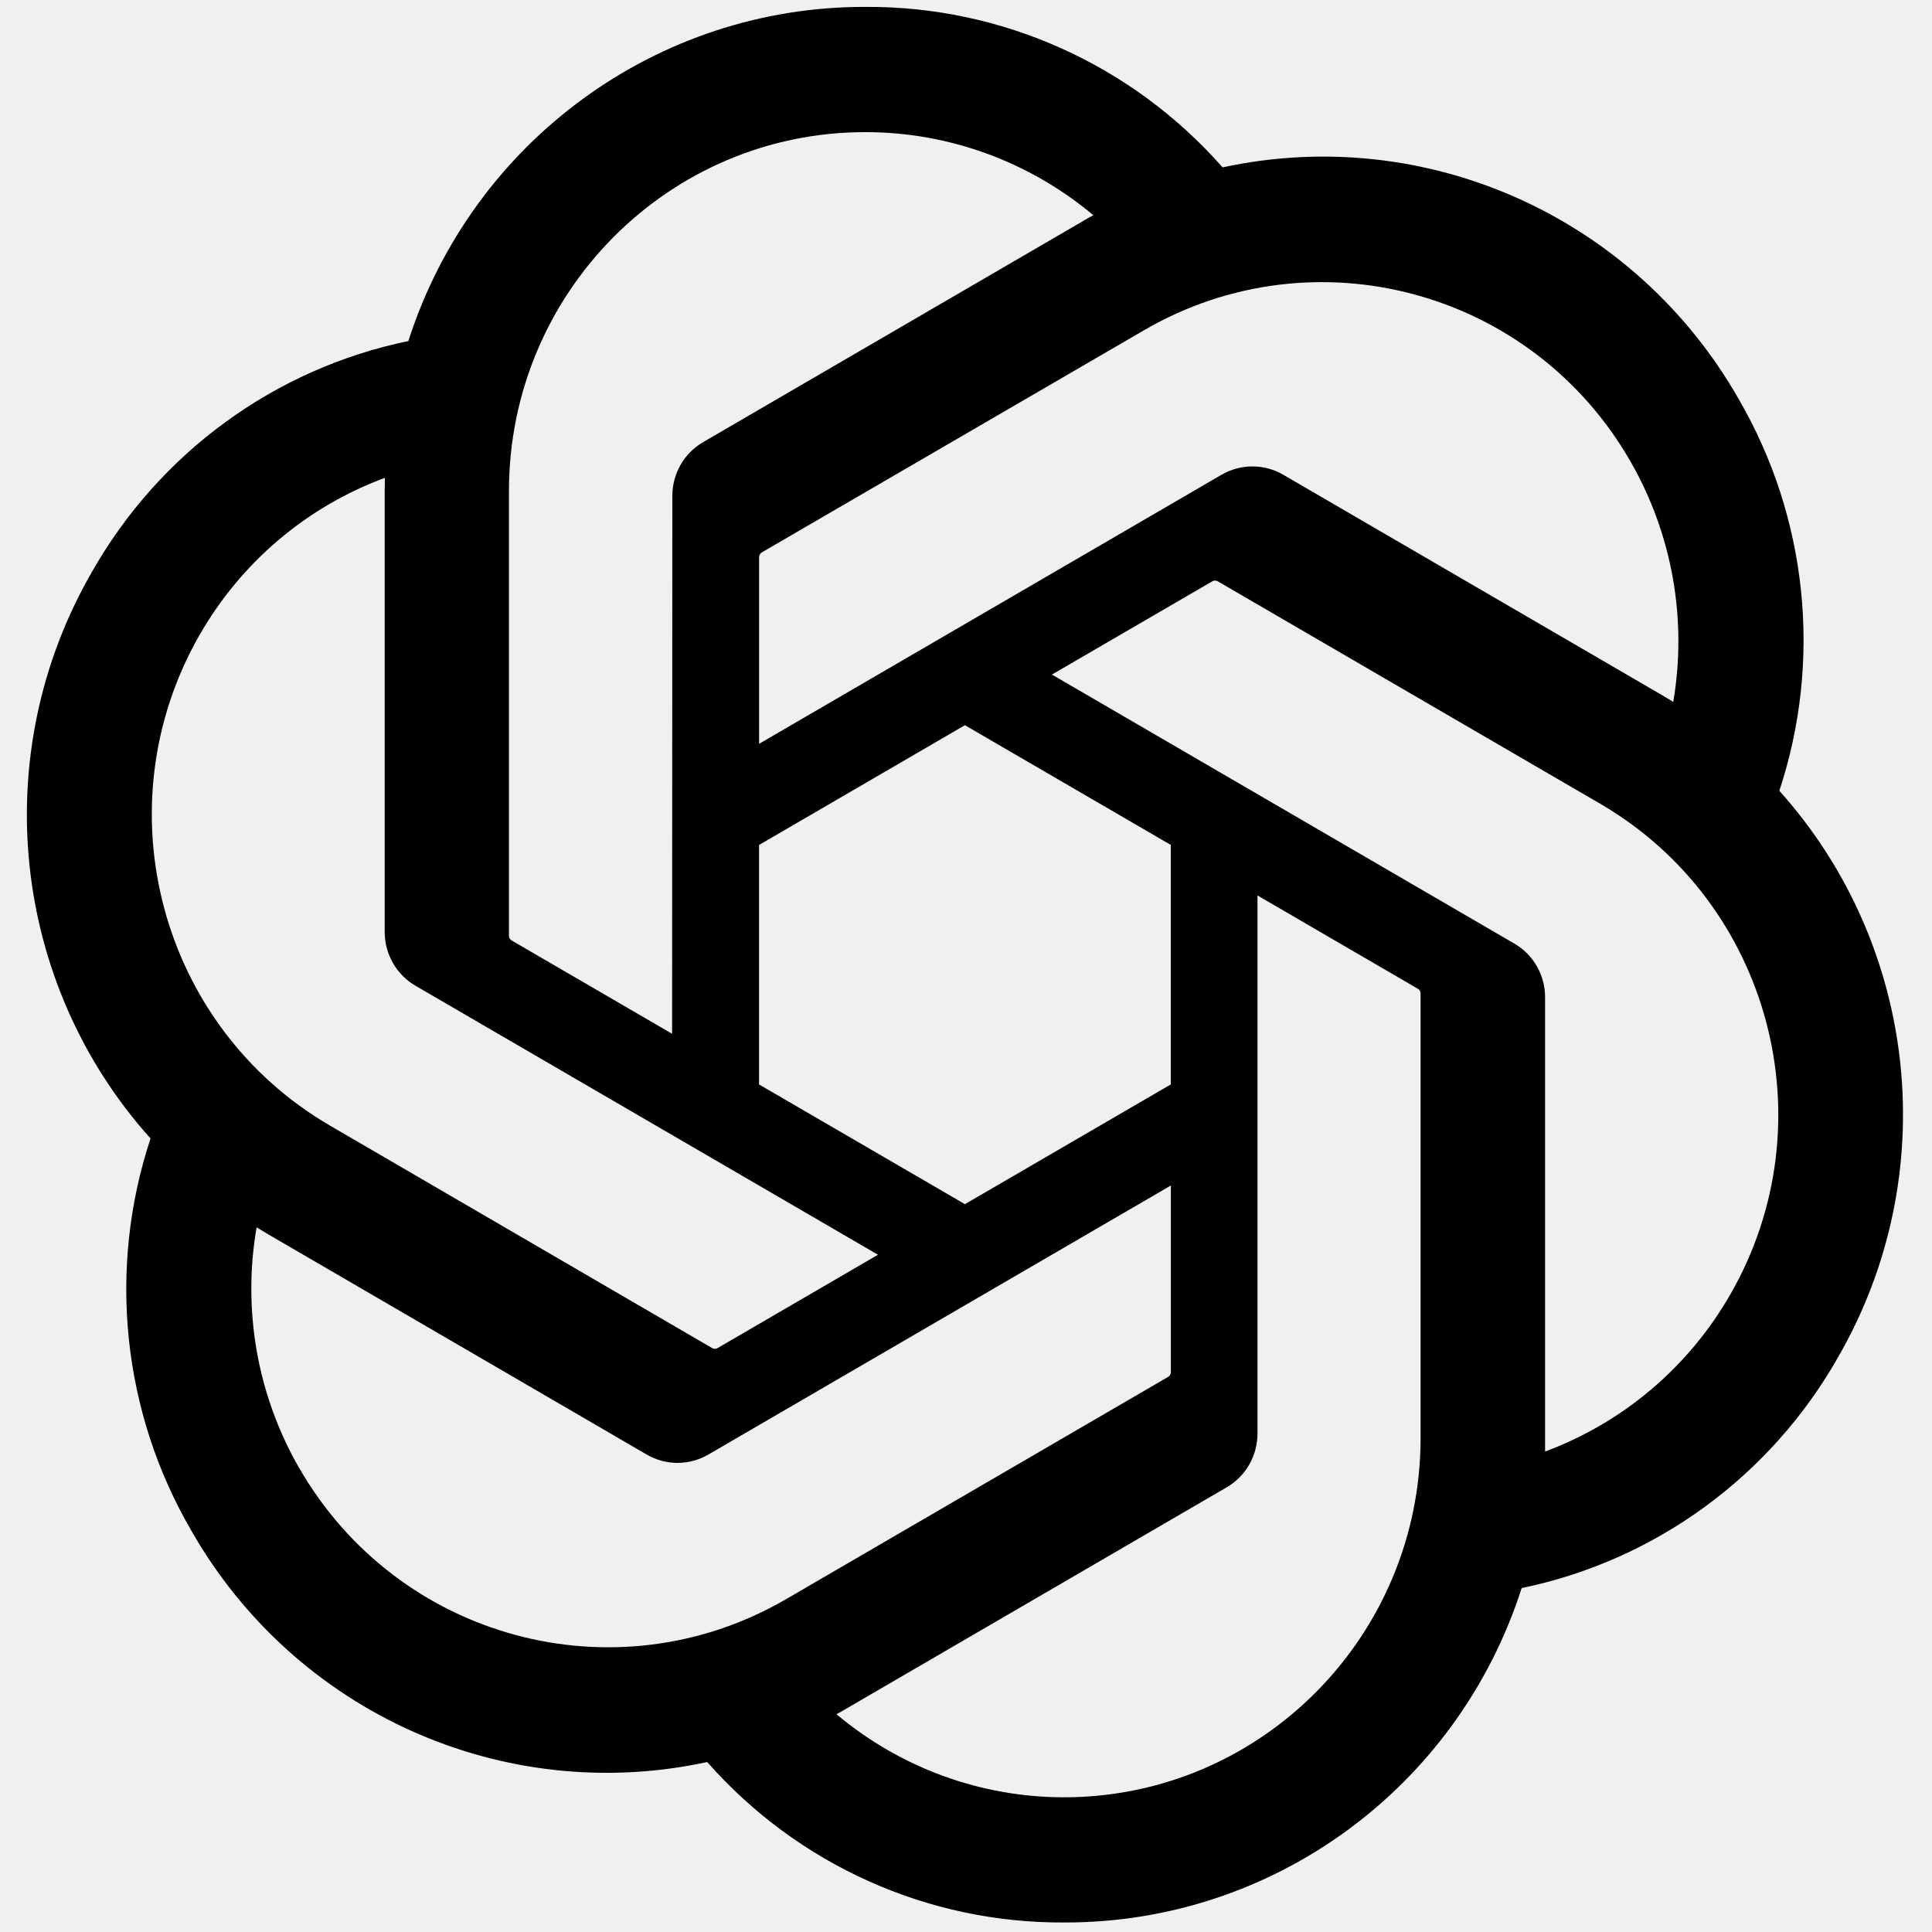
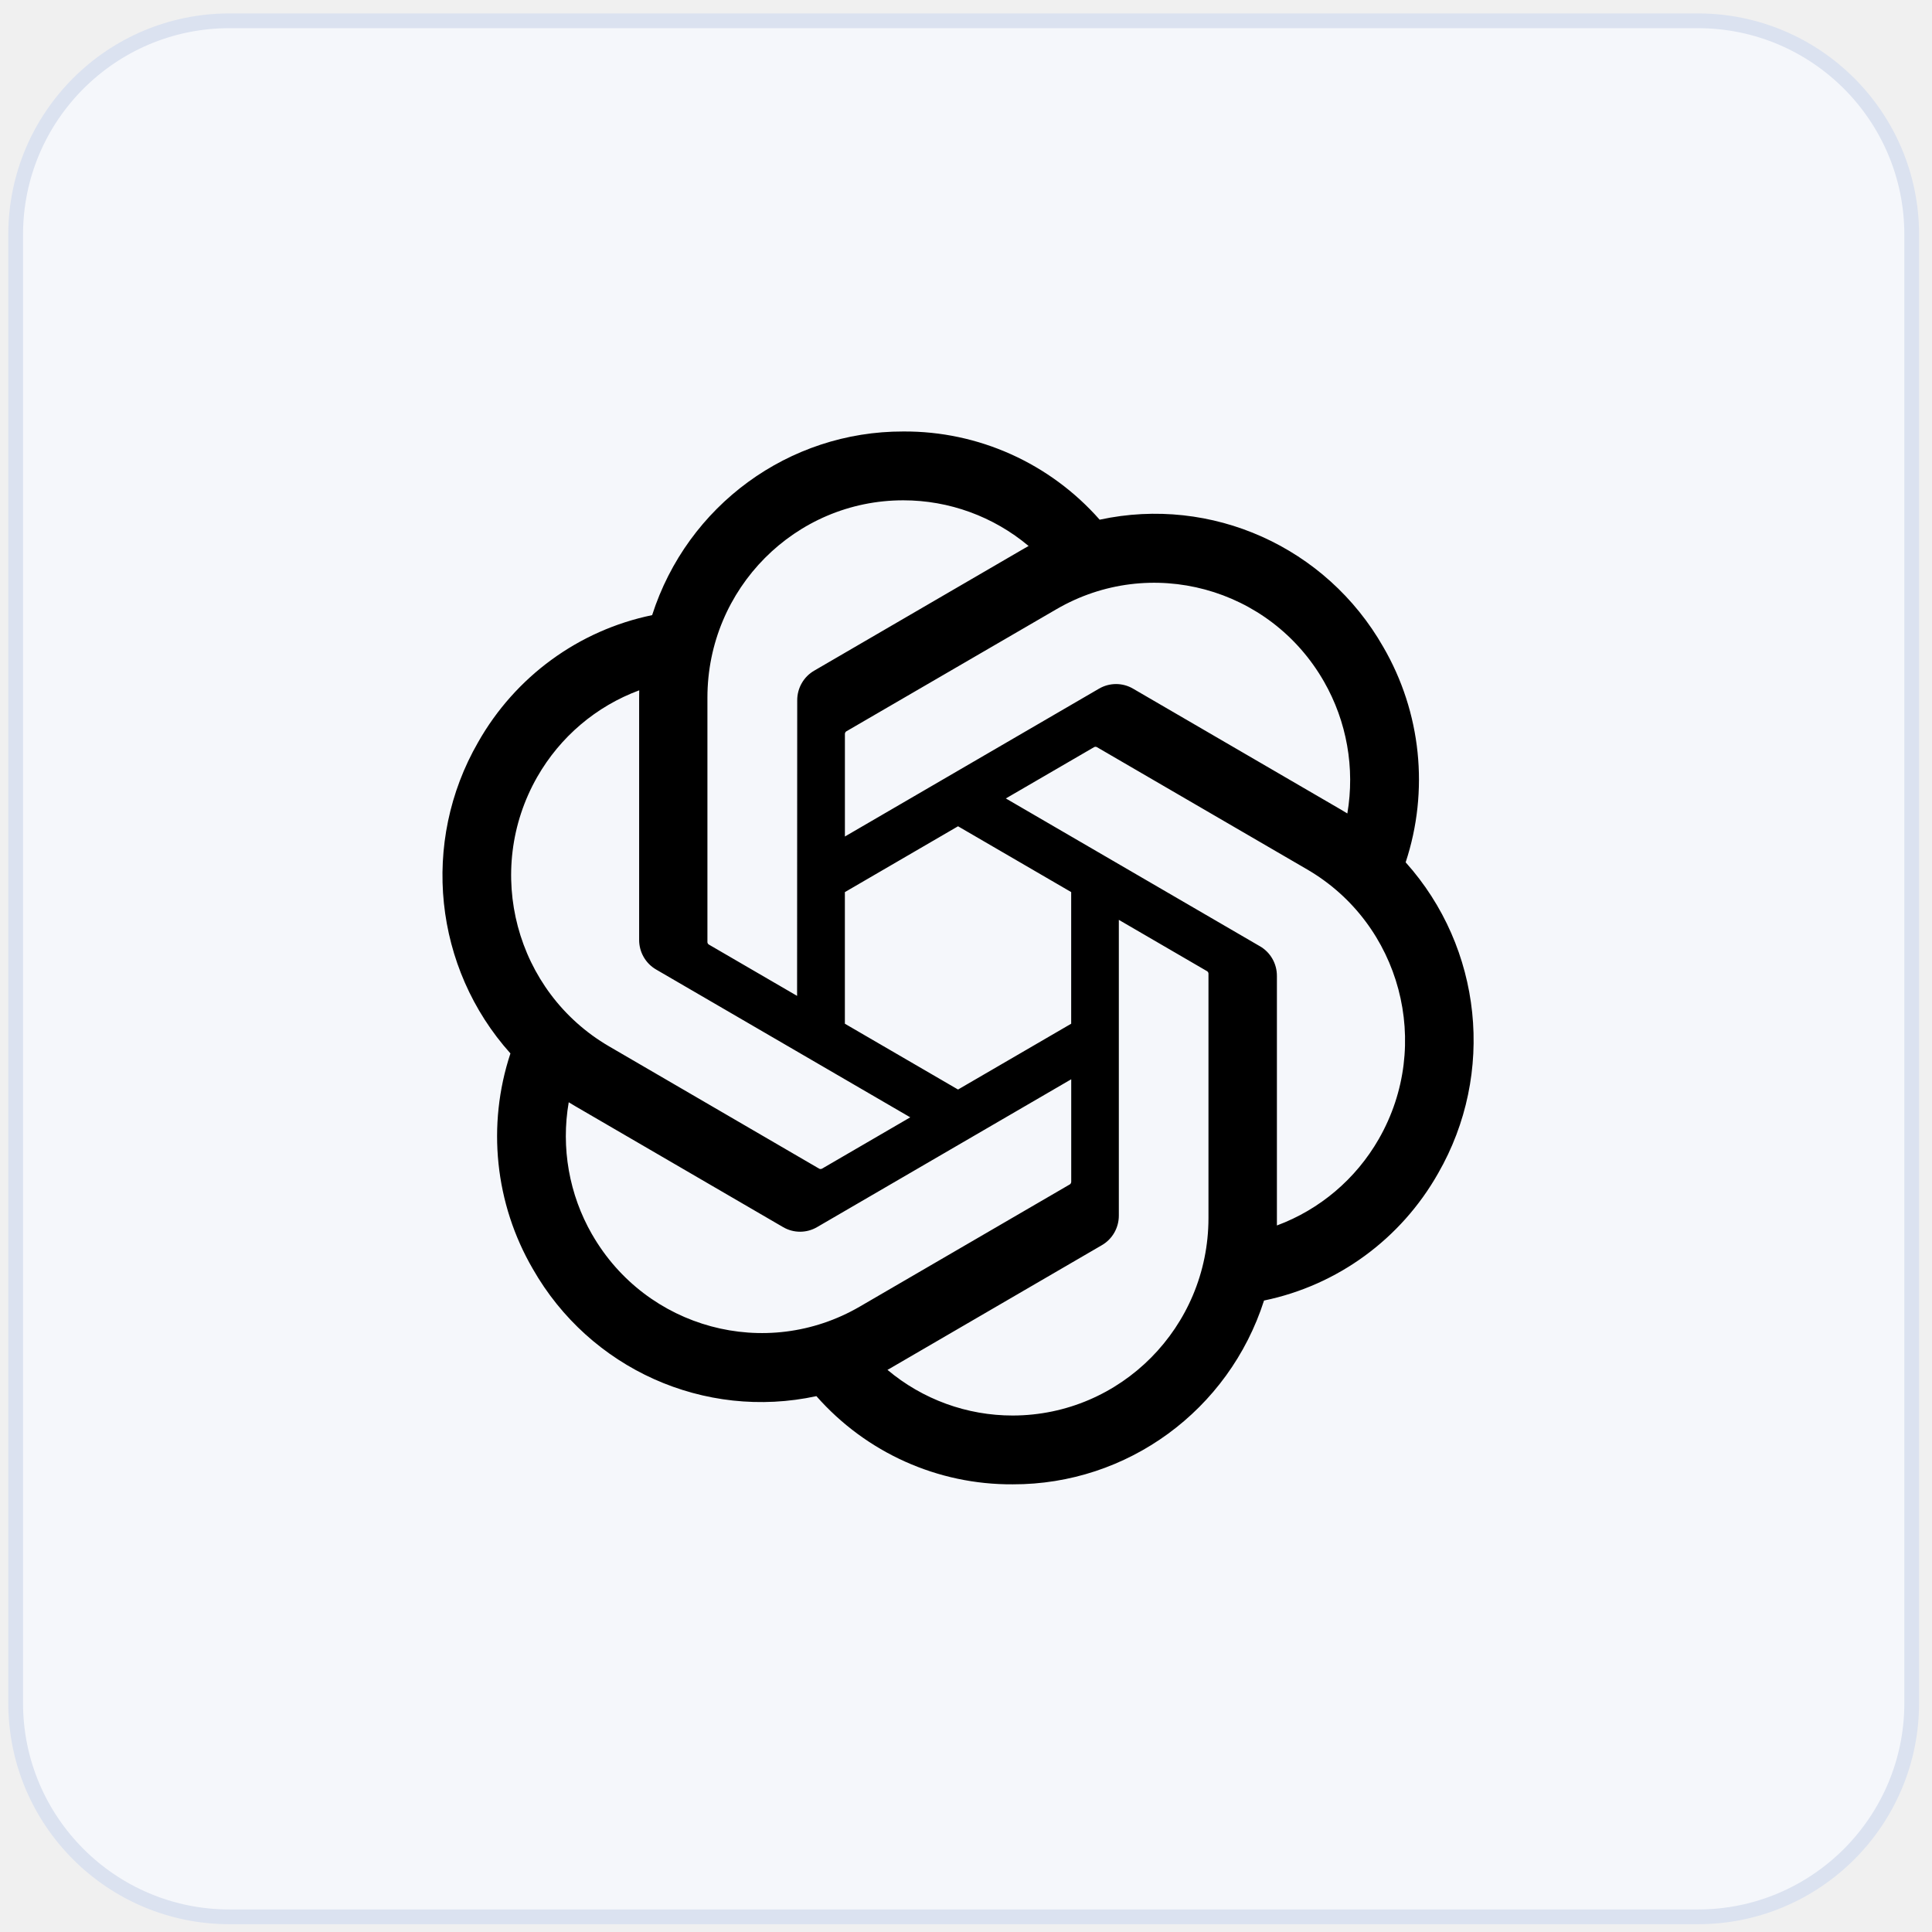
- <svg xmlns="http://www.w3.org/2000/svg" width="72" height="72" viewBox="0 0 72 72" fill="none">
-   <g id="Open AI logo" clip-path="url(#clip0_1185_4924)">
-     <path id="Vector" d="M66.309 29.476C67.917 24.614 67.363 19.289 64.793 14.867C60.926 8.085 53.154 4.596 45.563 6.238C42.186 2.405 37.335 0.225 32.248 0.257C24.489 0.239 17.605 5.272 15.218 12.71C10.234 13.738 5.931 16.882 3.413 21.337C-0.482 28.101 0.406 36.628 5.61 42.428C4.002 47.29 4.556 52.615 7.127 57.037C10.993 63.819 18.765 67.308 26.356 65.666C29.731 69.499 34.585 71.679 39.671 71.645C47.434 71.665 54.321 66.628 56.708 59.183C61.693 58.154 65.995 55.011 68.513 50.556C72.403 43.791 71.513 35.272 66.312 29.471L66.309 29.476ZM39.675 66.98C36.569 66.985 33.559 65.889 31.174 63.884C31.283 63.826 31.471 63.721 31.593 63.645L45.703 55.435C46.425 55.022 46.867 54.248 46.863 53.411V33.371L52.826 36.84C52.891 36.871 52.933 36.934 52.941 37.005V53.601C52.933 60.981 47 66.965 39.675 66.98ZM11.146 54.703C9.589 51.995 9.029 48.82 9.563 45.739C9.667 45.802 9.85 45.915 9.981 45.991L24.091 54.201C24.806 54.623 25.692 54.623 26.409 54.201L43.635 44.18V51.118C43.639 51.189 43.606 51.259 43.55 51.303L29.288 59.6C22.935 63.286 14.822 61.095 11.148 54.703H11.146ZM7.432 23.673C8.982 20.96 11.429 18.885 14.343 17.808C14.343 17.93 14.337 18.147 14.337 18.298V34.721C14.332 35.555 14.775 36.329 15.495 36.742L32.72 46.761L26.757 50.23C26.697 50.27 26.622 50.277 26.555 50.248L12.291 41.944C5.951 38.245 3.777 30.073 7.43 23.675L7.432 23.673ZM56.427 35.16L39.202 25.139L45.165 21.672C45.224 21.631 45.3 21.625 45.366 21.654L59.631 29.951C65.982 33.647 68.158 41.833 64.489 48.231C62.937 50.94 60.492 53.014 57.581 54.094V37.181C57.587 36.347 57.147 35.575 56.429 35.16H56.427ZM62.361 26.16C62.257 26.096 62.073 25.984 61.943 25.908L47.833 17.698C47.118 17.277 46.232 17.277 45.514 17.698L28.289 27.72V20.781C28.285 20.71 28.318 20.641 28.373 20.596L42.636 12.306C48.989 8.614 57.111 10.811 60.773 17.214C62.321 19.918 62.882 23.084 62.357 26.16H62.361ZM25.047 38.526L19.082 35.057C19.018 35.026 18.976 34.964 18.967 34.892V18.296C18.971 10.907 24.921 4.919 32.255 4.924C35.357 4.924 38.36 6.021 40.745 8.02C40.636 8.078 40.45 8.183 40.326 8.259L26.217 16.469C25.495 16.882 25.052 17.654 25.056 18.49L25.047 38.522V38.526ZM28.287 31.49L35.96 27.026L43.632 31.488V40.414L35.96 44.876L28.287 40.414V31.49Z" fill="black" />
+ <svg xmlns="http://www.w3.org/2000/svg" width="131" height="131" viewBox="0 0 131 131" fill="none">
+   <rect x="1.062" y="1.41" width="128.562" height="128.562" rx="14.5" fill="#F5F7FB" stroke="#DBE2F0" />
+   <g clip-path="url(#clip0_1185_4922)">
+     <path d="M95.309 58.475C96.917 53.614 96.363 48.289 93.793 43.867C89.926 37.085 82.154 33.596 74.563 35.238C71.186 31.405 66.335 29.225 61.248 29.257C53.489 29.239 46.605 34.272 44.218 41.71C39.234 42.738 34.931 45.882 32.413 50.337C28.518 57.101 29.406 65.628 34.61 71.428C33.002 76.29 33.556 81.615 36.127 86.037C39.993 92.819 47.765 96.308 55.356 94.666C58.731 98.499 63.585 100.679 68.671 100.645C76.434 100.665 83.321 95.628 85.708 88.183C90.692 87.154 94.995 84.011 97.513 79.556C101.403 72.791 100.513 64.272 95.312 58.471L95.309 58.475ZM68.675 95.98C65.569 95.985 62.559 94.889 60.175 92.884C60.283 92.826 60.471 92.721 60.593 92.645L74.703 84.435C75.425 84.022 75.868 83.248 75.863 82.411V62.371L81.826 65.84C81.891 65.871 81.933 65.934 81.941 66.005V82.601C81.933 89.981 76 95.965 68.675 95.98ZM40.146 83.703C38.589 80.995 38.029 77.82 38.563 74.739C38.667 74.802 38.85 74.915 38.981 74.991L53.091 83.201C53.806 83.623 54.692 83.623 55.409 83.201L72.635 73.18V80.118C72.639 80.189 72.606 80.259 72.55 80.303L58.288 88.6C51.935 92.286 43.822 90.095 40.148 83.703H40.146ZM36.432 52.673C37.983 49.96 40.429 47.885 43.343 46.807C43.343 46.93 43.337 47.147 43.337 47.298V63.721C43.332 64.555 43.775 65.329 44.495 65.742L61.72 75.761L55.757 79.23C55.697 79.27 55.622 79.277 55.555 79.248L41.291 70.944C34.951 67.245 32.777 59.073 36.43 52.675L36.432 52.673ZM85.427 64.16L68.201 54.139L74.165 50.672C74.225 50.631 74.3 50.625 74.366 50.654L88.631 58.951C94.982 62.647 97.158 70.833 93.489 77.231C91.937 79.939 89.492 82.014 86.581 83.094V66.181C86.587 65.347 86.147 64.575 85.429 64.16H85.427ZM91.361 55.16C91.257 55.096 91.073 54.984 90.943 54.908L76.833 46.698C76.118 46.277 75.232 46.277 74.514 46.698L57.289 56.72V49.781C57.285 49.71 57.318 49.641 57.373 49.596L71.636 41.306C77.989 37.614 86.111 39.811 89.773 46.214C91.321 48.918 91.882 52.084 91.357 55.16H91.361ZM54.047 67.526L48.082 64.057C48.018 64.026 47.976 63.964 47.967 63.892V47.296C47.971 39.907 53.921 33.919 61.255 33.924C64.357 33.924 67.36 35.021 69.745 37.02C69.636 37.078 69.45 37.183 69.326 37.259L55.217 45.469C54.495 45.882 54.052 46.654 54.056 47.49L54.047 67.522V67.526ZM57.287 60.49L64.96 56.026L72.632 60.488V69.414L64.96 73.876L57.287 69.414V60.49Z" fill="black" />
  </g>
  <defs>
-     <clipPath id="clip0_1185_4924">
-       <rect width="71.391" height="71.391" fill="white" transform="translate(0.53125 0.256592)" />
+     <clipPath id="clip0_1185_4922">
+       <rect width="71.391" height="71.391" fill="white" transform="translate(29.5312 29.2566)" />
    </clipPath>
  </defs>
</svg>
